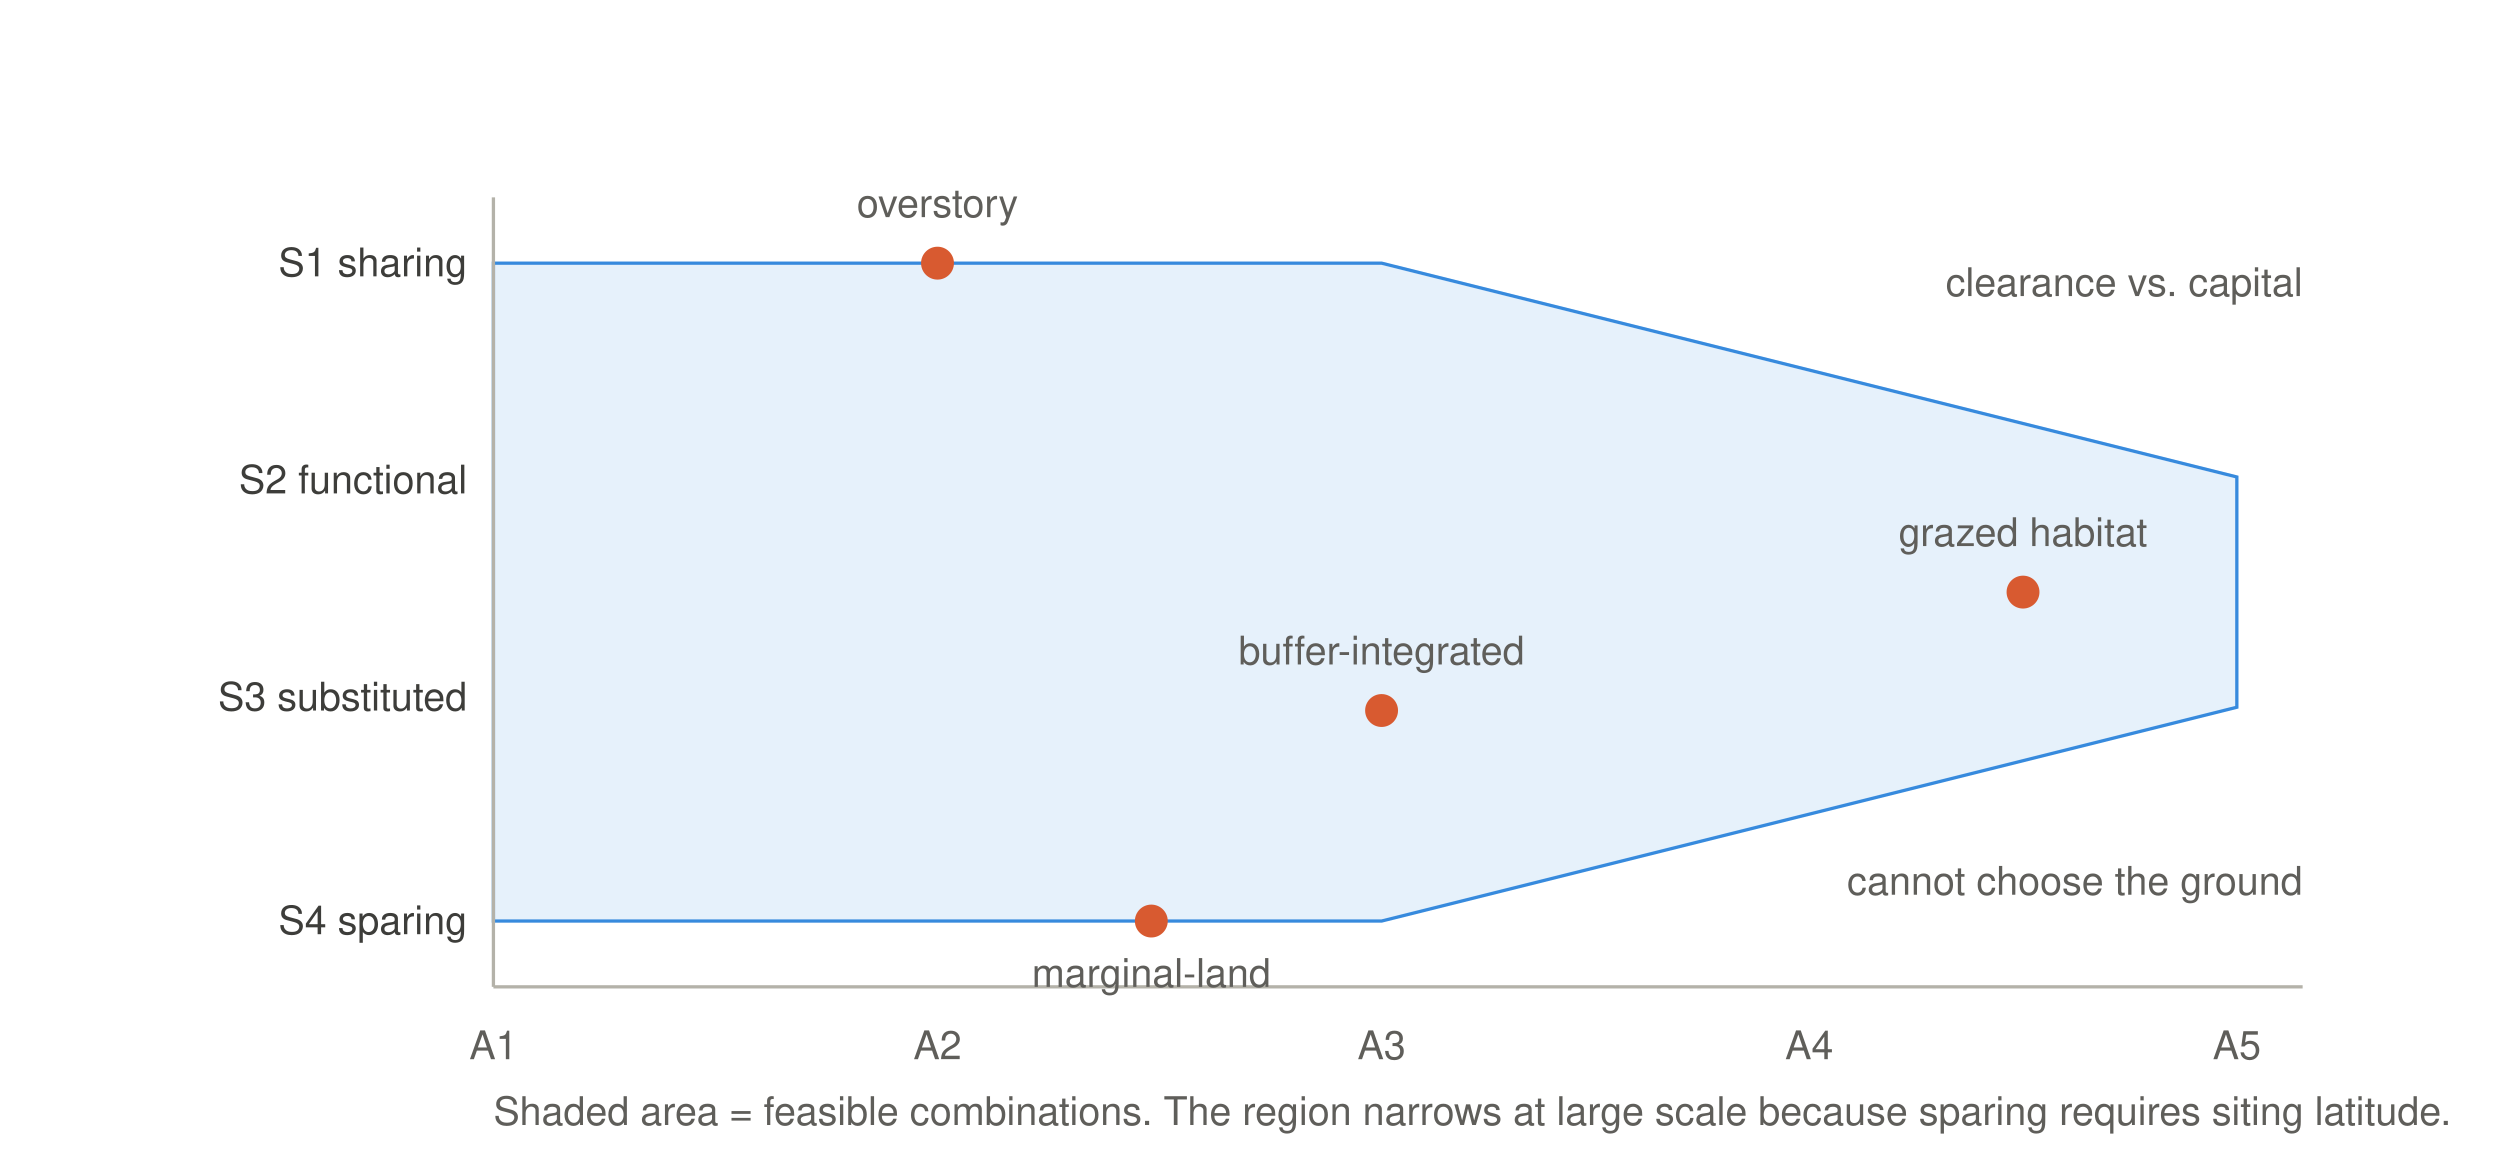
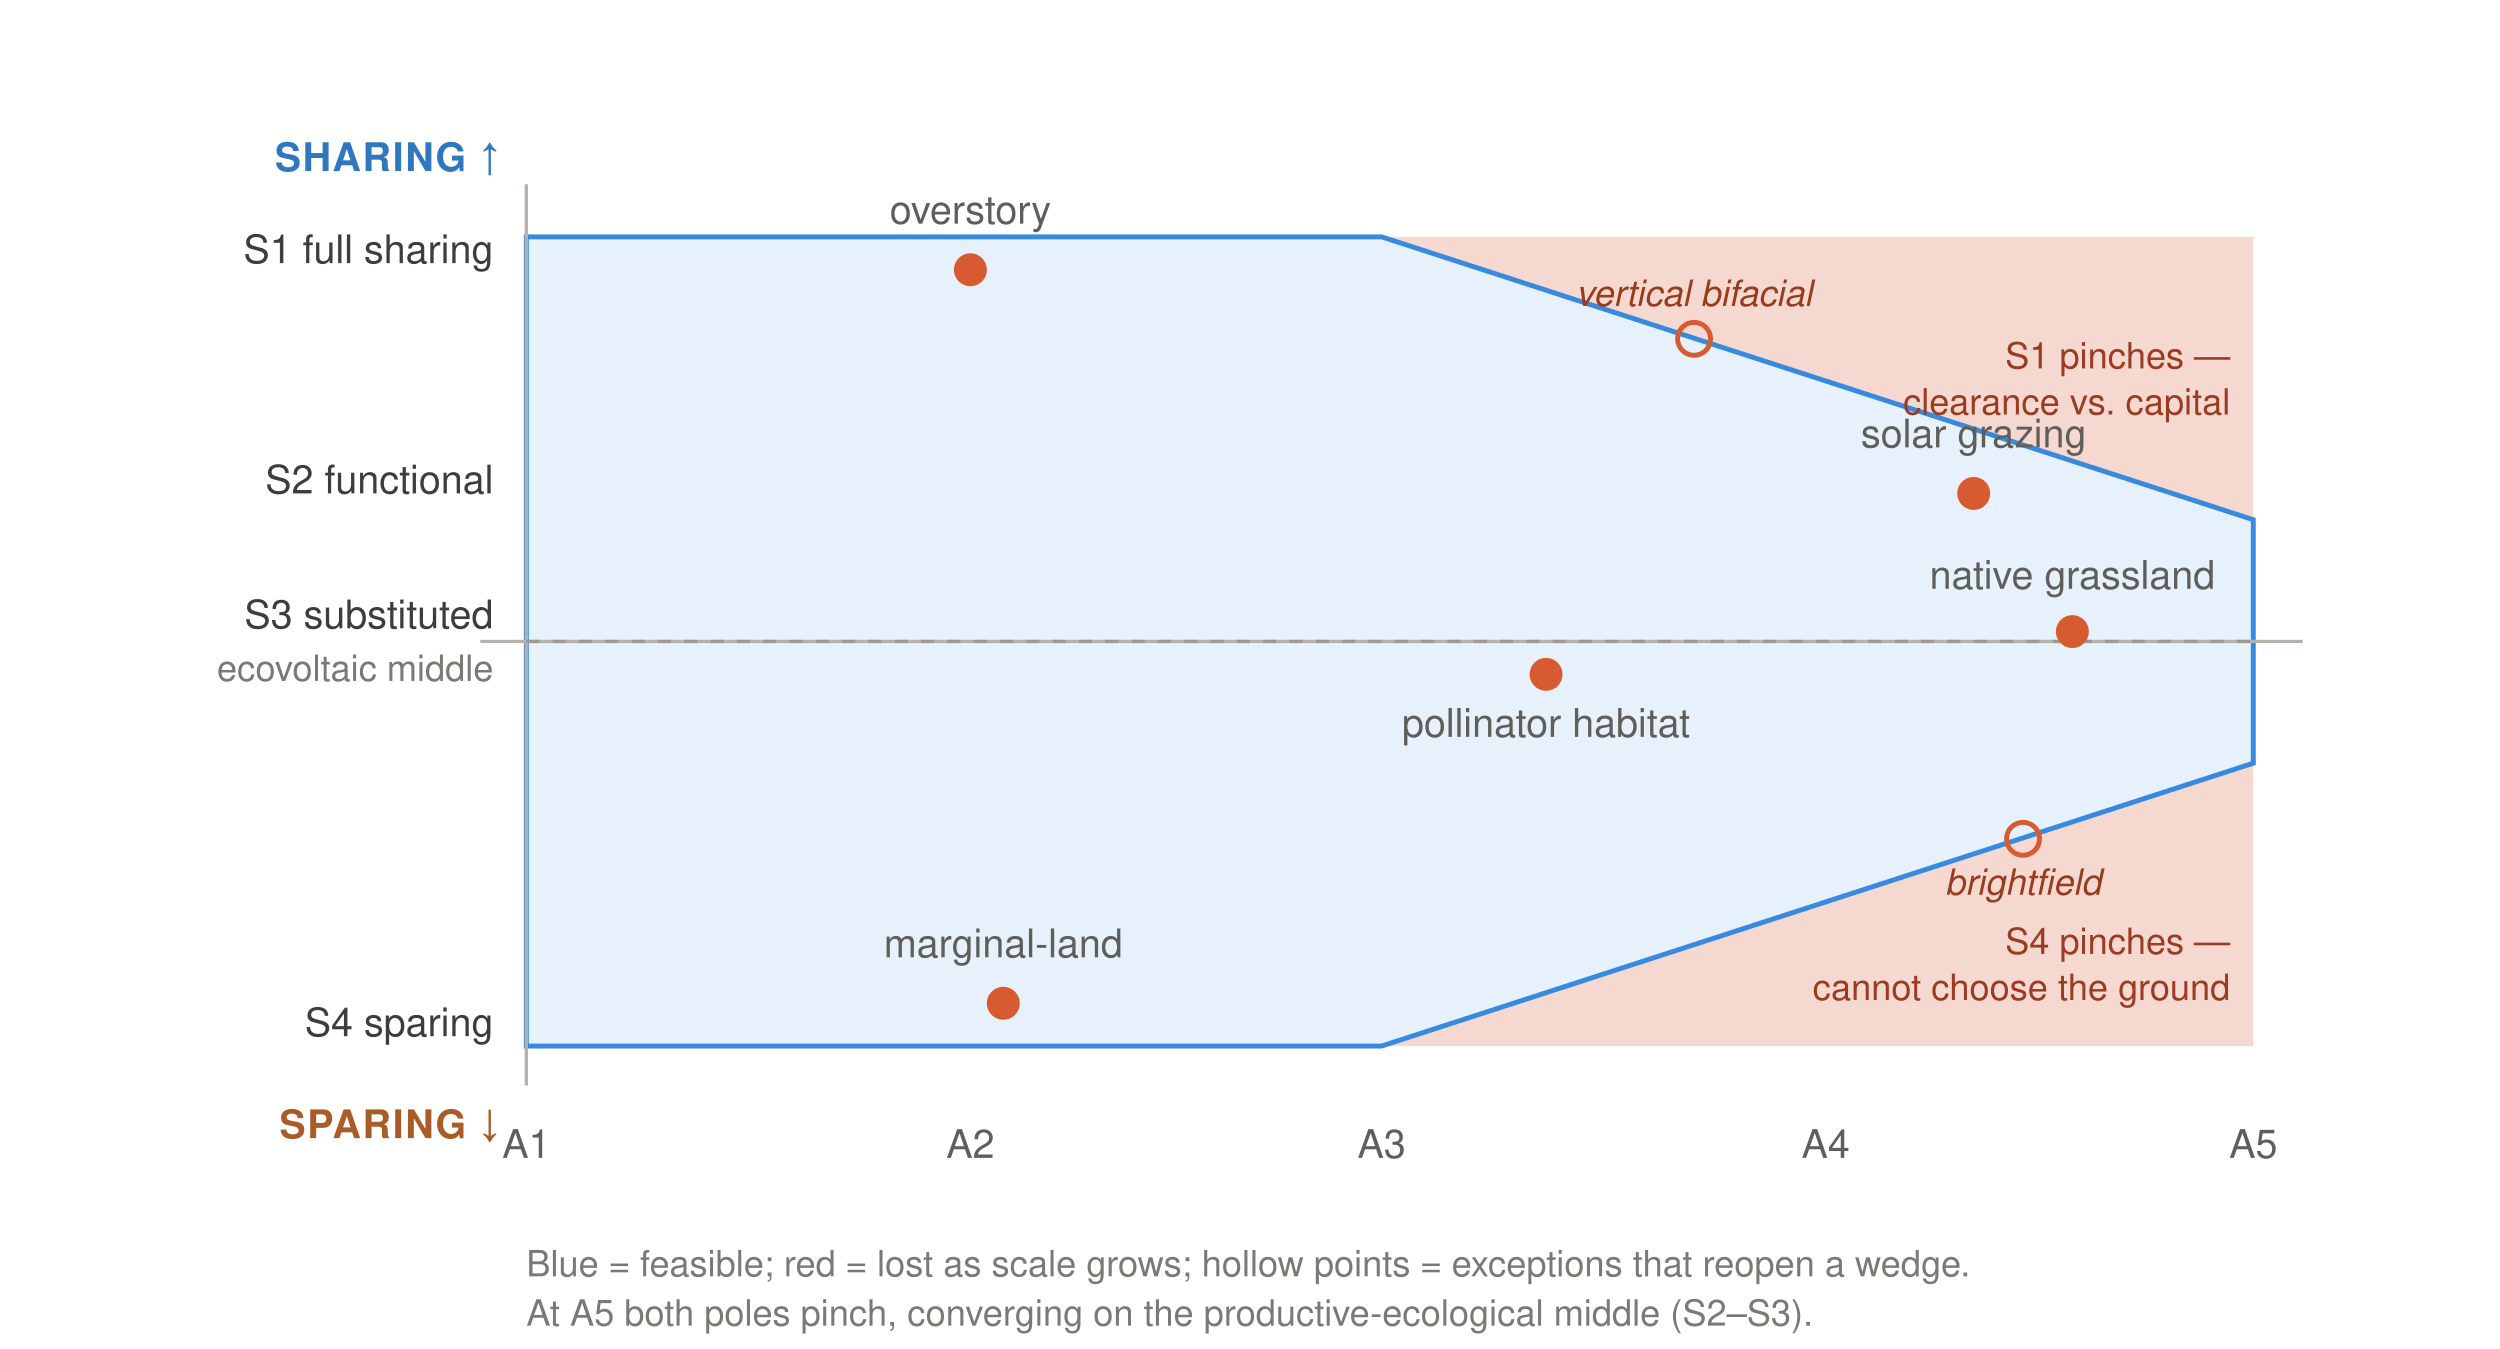
- <svg xmlns="http://www.w3.org/2000/svg" width="760" height="350" viewBox="0 0 760 350" role="img">
+ <svg xmlns="http://www.w3.org/2000/svg" width="760" height="410" viewBox="0 0 760 410" role="img">
  <style>
text{font-family:ui-sans-serif,system-ui,-apple-system,"Segoe UI",Helvetica,Arial,sans-serif}
.ts{font-size:12px;fill:#5f5e5a}
.rl{font-size:12px;font-weight:500;fill:#3d3d3a}
+ .sm{font-size:11px;fill:#7a7973}
+ .pr{font-size:11px;fill:#9c3a22}
+ .ex{font-size:11px;font-style:italic;fill:#993C1D}
+ .dir{font-size:12px;font-weight:700;letter-spacing:.04em;fill:#2f77bf}
+ .dir2{font-size:12px;font-weight:700;letter-spacing:.04em;fill:#a85c28}
.ax{stroke:#b4b2a9;stroke-width:1}
- @media (prefers-color-scheme:dark){.ts{fill:#9c9a92}.rl{fill:#c2c0b6}.ax{stroke:#5f5e5a}}
+ .cen{stroke:#9c9a92;stroke-width:1;stroke-dasharray:4 4}
+ @media (prefers-color-scheme:dark){
+ .ts{fill:#9c9a92}.rl{fill:#c2c0b6}.sm{fill:#8f8e86}.pr{fill:#e0a08f}.ex{fill:#cf8a55}
+ .dir{fill:#6aa6e0}.dir2{fill:#cf8a55}
+ .ax{stroke:#5f5e5a}.cen{stroke:#6f6e68}}
</style>
-   <polygon points="150,80 420,80 680,145 680,215 420,280 150,280" fill="#E6F1FB" stroke="#378ADD" stroke-width="1" />
-   <line class="ax" x1="150" y1="60" x2="150" y2="300" />
-   <line class="ax" x1="150" y1="300" x2="700" y2="300" />
-   <text class="rl" x="142" y="84" text-anchor="end">S1 sharing</text>
-   <text class="rl" x="142" y="150" text-anchor="end">S2 functional</text>
-   <text class="rl" x="142" y="216" text-anchor="end">S3 substituted</text>
-   <text class="rl" x="142" y="284" text-anchor="end">S4 sparing</text>
-   <text class="ts" x="150" y="322" text-anchor="middle">A1</text>
-   <text class="ts" x="285" y="322" text-anchor="middle">A2</text>
-   <text class="ts" x="420" y="322" text-anchor="middle">A3</text>
-   <text class="ts" x="550" y="322" text-anchor="middle">A4</text>
-   <text class="ts" x="680" y="322" text-anchor="middle">A5</text>
-   <circle cx="285" cy="80" r="5" fill="#D85A30" />
-   <text class="ts" x="285" y="66" text-anchor="middle" fill="#993C1D">overstory</text>
-   <circle cx="615" cy="180" r="5" fill="#D85A30" />
-   <text class="ts" x="615" y="166" text-anchor="middle" fill="#993C1D">grazed habitat</text>
-   <circle cx="420" cy="216" r="5" fill="#D85A30" />
-   <text class="ts" x="420" y="202" text-anchor="middle" fill="#993C1D">buffer-integrated</text>
-   <circle cx="350" cy="280" r="5" fill="#D85A30" />
-   <text class="ts" x="350" y="300" text-anchor="middle" fill="#993C1D">marginal-land</text>
-   <text class="ts" x="700" y="90" text-anchor="end">clearance vs. capital</text>
-   <text class="ts" x="700" y="272" text-anchor="end">cannot choose the ground</text>
-   <text class="ts" x="150" y="342">Shaded area = feasible combinations. The region narrows at large scale because sparing requires siting latitude.</text>
+   <polygon points="420,72 685,72 685,158" fill="#F5D9D1" />
+   <polygon points="420,318 685,318 685,232" fill="#F5D9D1" />
+   <polygon points="160,72 420,72 685,158 685,232 420,318 160,318" fill="#E6F1FB" stroke="#378ADD" stroke-width="1.5" />
+   <line class="ax" x1="160" y1="56" x2="160" y2="330" />
+   <line class="ax" x1="146" y1="195" x2="700" y2="195" />
+   <line class="cen" x1="160" y1="195" x2="685" y2="195" />
+   <text class="dir" x="152" y="52" text-anchor="end">SHARING ↑</text>
+   <text class="dir2" x="152" y="346" text-anchor="end">SPARING ↓</text>
+   <text class="rl" x="150" y="80" text-anchor="end">S1 full sharing</text>
+   <text class="rl" x="150" y="150" text-anchor="end">S2 functional</text>
+   <text class="rl" x="150" y="191" text-anchor="end">S3 substituted</text>
+   <text class="sm" x="150" y="207" text-anchor="end">ecovoltaic middle</text>
+   <text class="rl" x="150" y="315" text-anchor="end">S4 sparing</text>
+   <text class="ts" x="160" y="352" text-anchor="middle">A1</text>
+   <text class="ts" x="295" y="352" text-anchor="middle">A2</text>
+   <text class="ts" x="420" y="352" text-anchor="middle">A3</text>
+   <text class="ts" x="555" y="352" text-anchor="middle">A4</text>
+   <text class="ts" x="685" y="352" text-anchor="middle">A5</text>
+   <circle cx="295" cy="82" r="5" fill="#D85A30" />
+   <text class="ts" x="295" y="68" text-anchor="middle" fill="#993C1D">overstory</text>
+   <circle cx="600" cy="150" r="5" fill="#D85A30" />
+   <text class="ts" x="600" y="136" text-anchor="middle" fill="#993C1D">solar grazing</text>
+   <circle cx="470" cy="205" r="5" fill="#D85A30" />
+   <text class="ts" x="470" y="224" text-anchor="middle" fill="#993C1D">pollinator habitat</text>
+   <circle cx="305" cy="305" r="5" fill="#D85A30" />
+   <text class="ts" x="305" y="291" text-anchor="middle" fill="#993C1D">marginal-land</text>
+   <circle cx="630" cy="192" r="5" fill="#D85A30" />
+   <text class="ts" x="630" y="179" text-anchor="middle" fill="#993C1D">native grassland</text>
+   <circle cx="515" cy="103" r="5" fill="none" stroke="#D85A30" stroke-width="1.5" />
+   <text class="ex" x="515" y="93" text-anchor="middle">vertical bifacial</text>
+   <circle cx="615" cy="255" r="5" fill="none" stroke="#D85A30" stroke-width="1.5" />
+   <text class="ex" x="615" y="272" text-anchor="middle">brightfield</text>
+   <text class="pr" x="678" y="112" text-anchor="end">S1 pinches —</text>
+   <text class="pr" x="678" y="126" text-anchor="end">clearance vs. capital</text>
+   <text class="pr" x="678" y="290" text-anchor="end">S4 pinches —</text>
+   <text class="pr" x="678" y="304" text-anchor="end">cannot choose the ground</text>
+   <text class="sm" x="160" y="388">Blue = feasible; red = lost as scale grows; hollow points = exceptions that reopen a wedge.</text>
+   <text class="sm" x="160" y="403">At A5 both poles pinch, converging on the productive-ecological middle (S2–S3).</text>
</svg>
